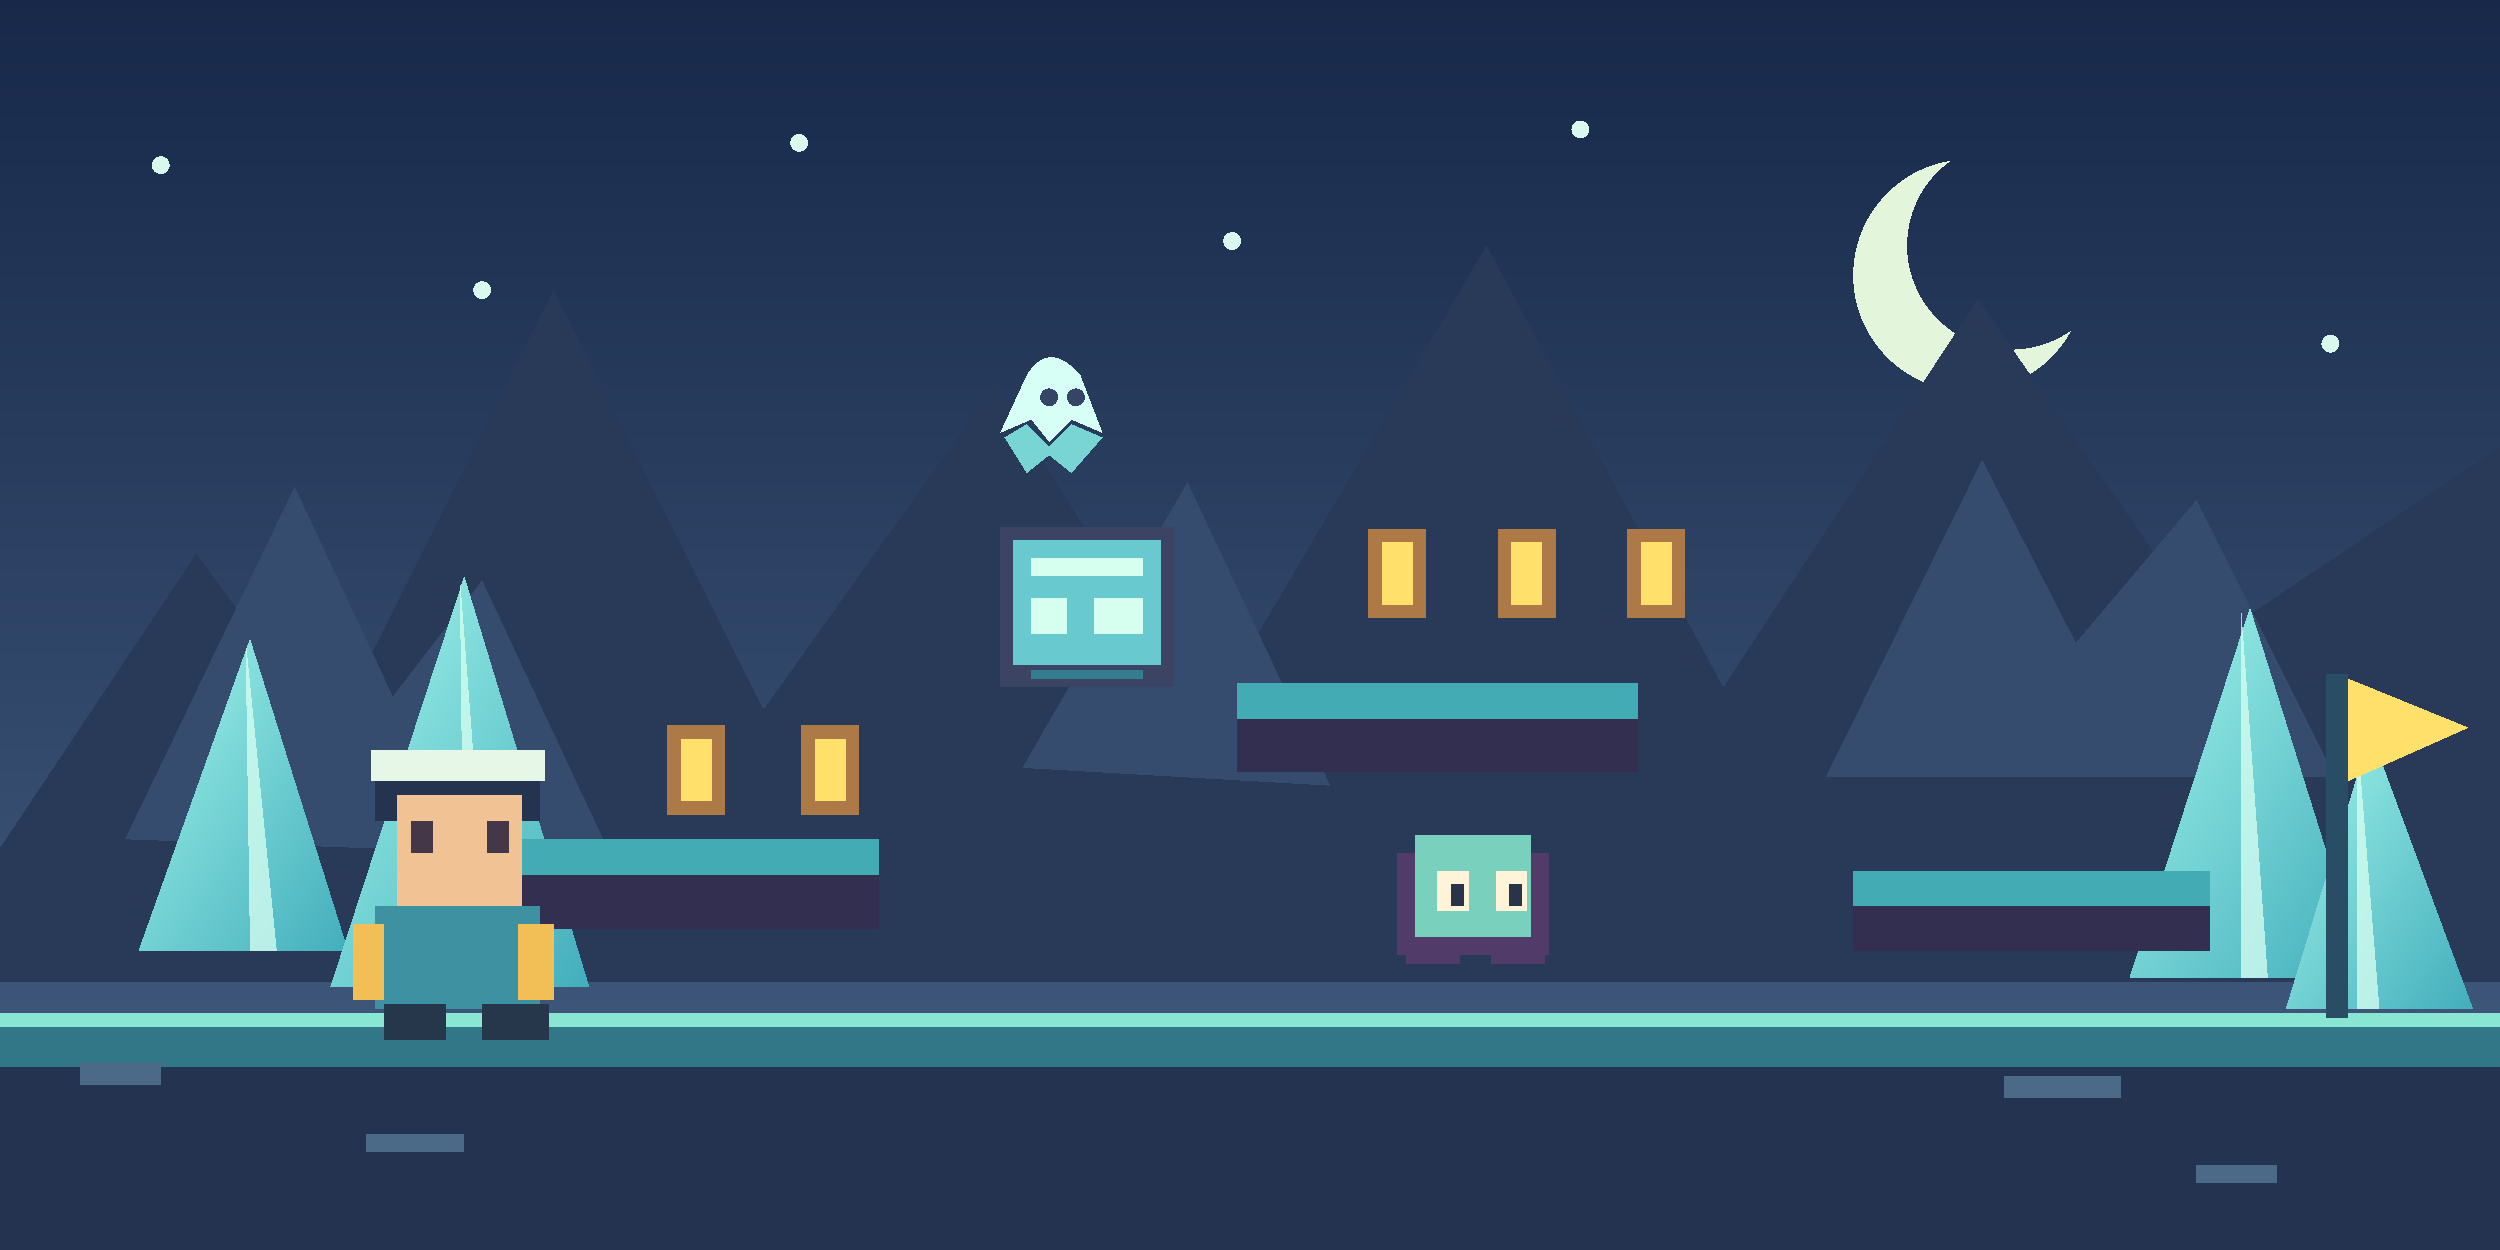
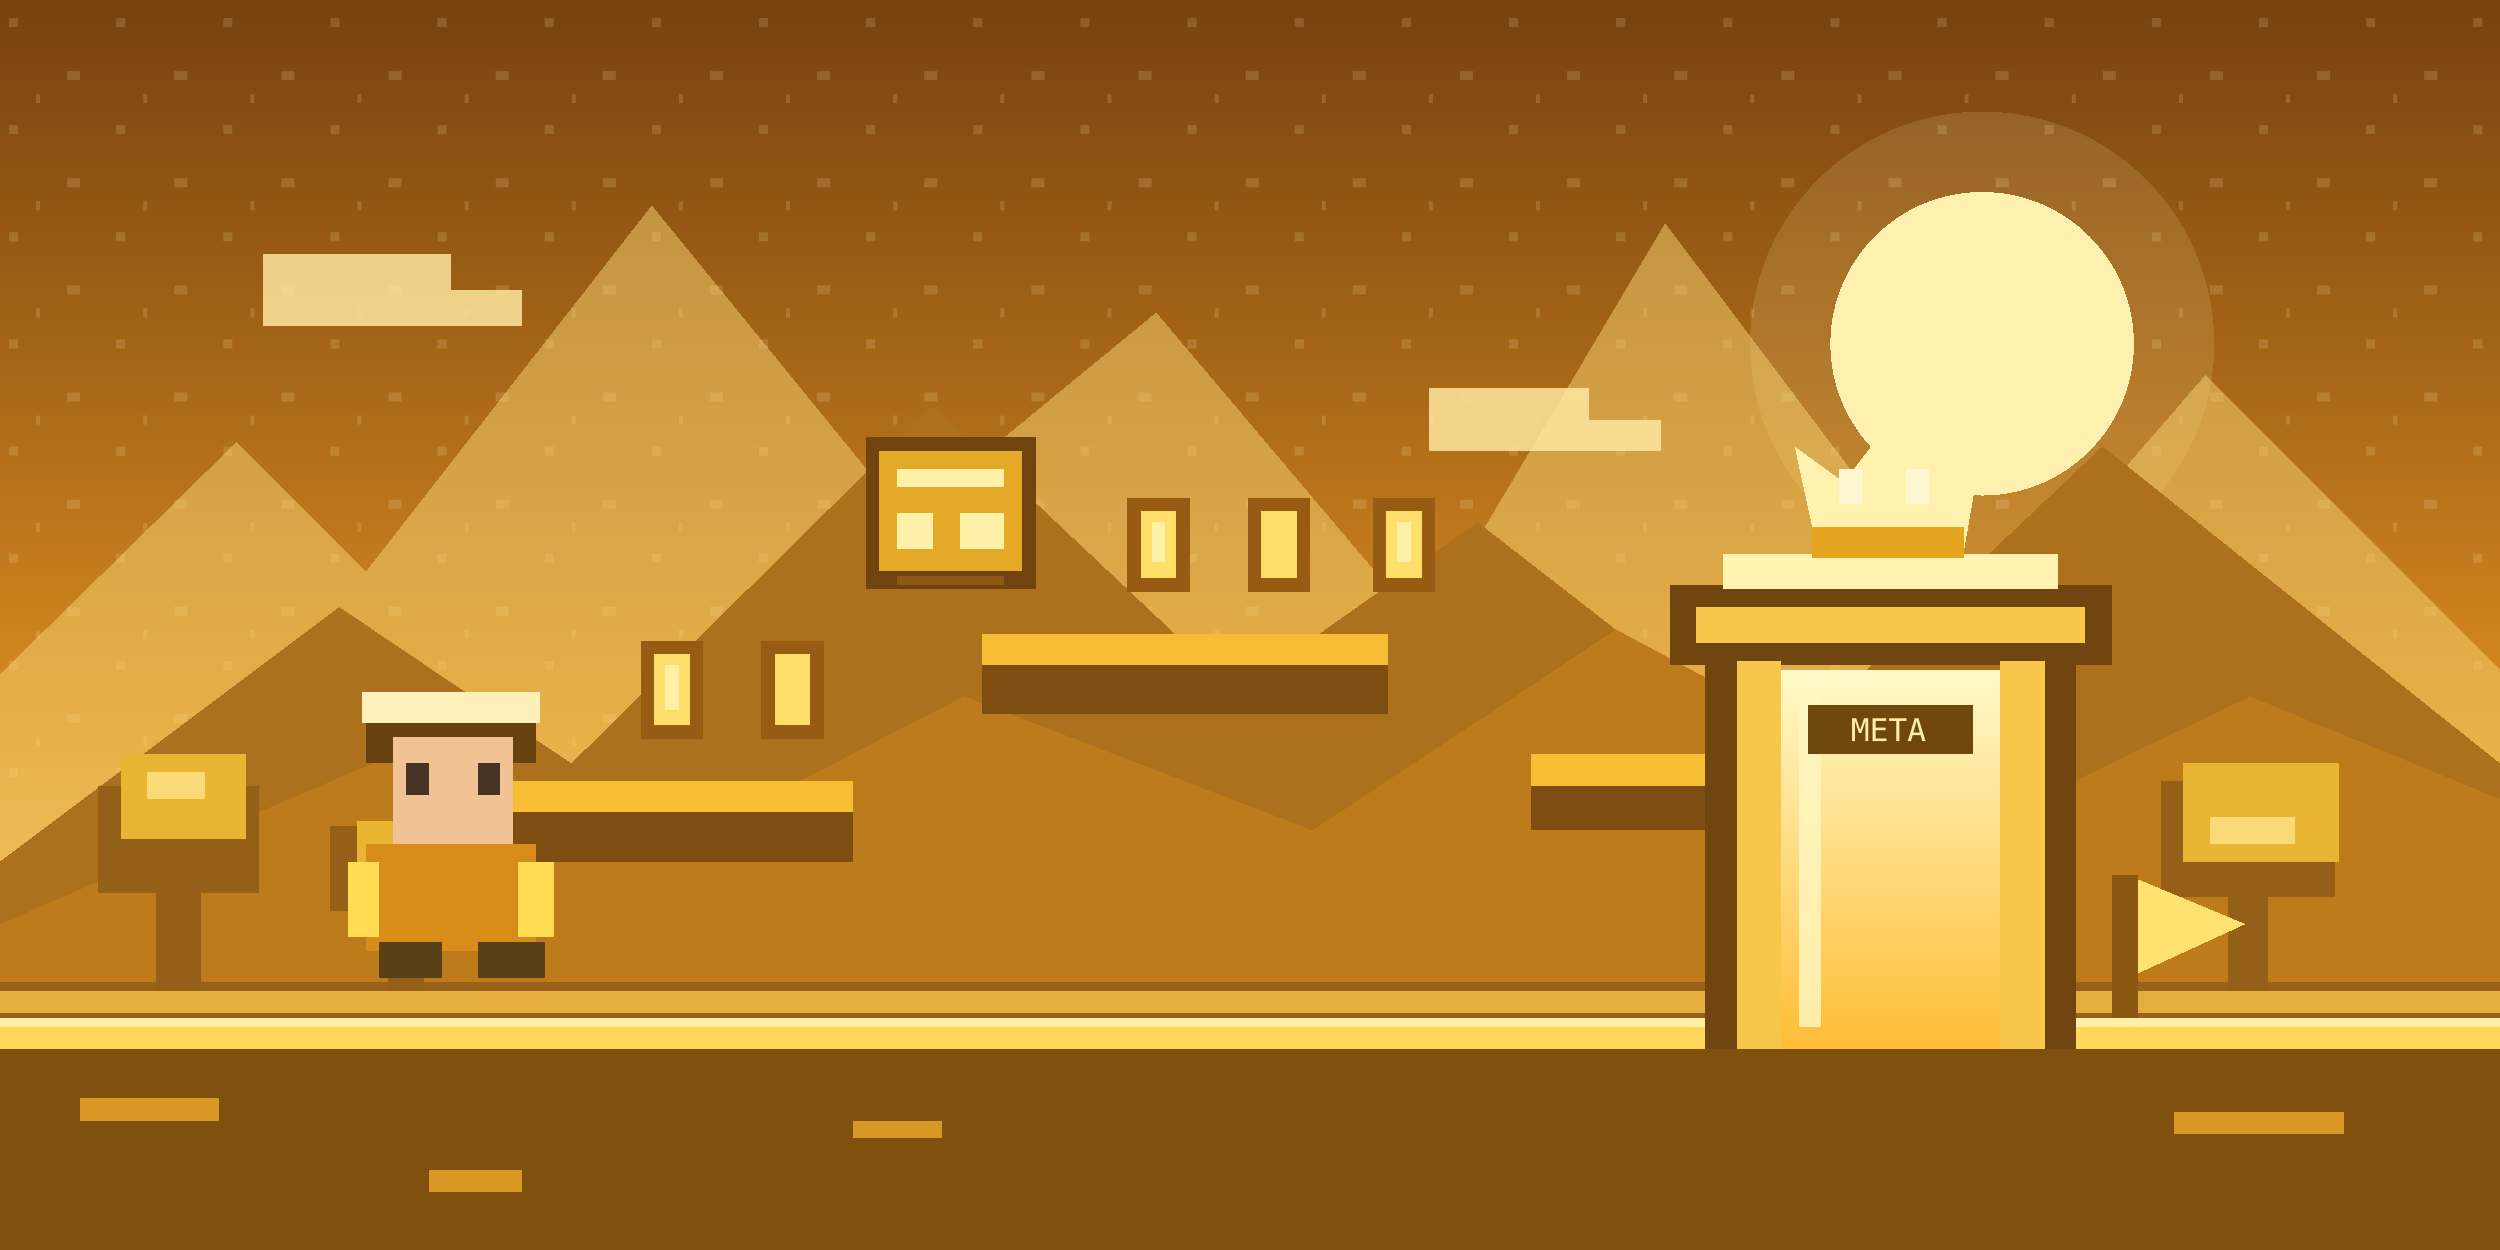
<svg xmlns="http://www.w3.org/2000/svg" width="560" height="280" viewBox="0 0 560 280" shape-rendering="crispEdges">
  <defs>
-     <linearGradient id="cave-sky" x2="0" y2="1">
-       <stop stop-color="#172849" />
-       <stop offset="1" stop-color="#466083" />
+     <linearGradient id="gold-sky" x2="0" y2="1">
+       <stop stop-color="#75410e" />
+       <stop offset=".58" stop-color="#d88b20" />
+       <stop offset="1" stop-color="#ffe18a" />
    </linearGradient>
-     <linearGradient id="crystal" x1="0" y1="0" x2="1" y2="1">
-       <stop stop-color="#a2f5eb" />
-       <stop offset="1" stop-color="#43aebc" />
+     <linearGradient id="gate-glow" x2="0" y2="1">
+       <stop stop-color="#fff9c9" />
+       <stop offset="1" stop-color="#ffbd36" />
    </linearGradient>
+     <pattern id="grain" width="24" height="24" patternUnits="userSpaceOnUse">
+       <path d="M2 5h2M15 17h3M8 22h1" stroke="#fff2bd" stroke-opacity=".16" stroke-width="2" />
+     </pattern>
  </defs>
-   <path fill="url(#cave-sky)" d="M0 0h560v280H0z" />
-   <g fill="#d9f9ee">
-     <circle cx="36" cy="37" r="2" />
-     <circle cx="108" cy="65" r="2" />
-     <circle cx="179" cy="32" r="2" />
-     <circle cx="276" cy="54" r="2" />
-     <circle cx="354" cy="29" r="2" />
-     <circle cx="522" cy="77" r="2" />
+   <path fill="url(#gold-sky)" d="M0 0h560v280H0z" />
+   <path fill="url(#grain)" d="M0 0h560v280H0z" />
+   <circle cx="444" cy="77" r="52" fill="#ffedac" opacity=".14" />
+   <circle cx="444" cy="77" r="34" fill="#fff0b0" />
+   <path fill="#f8d875" d="M0 151 53 99l29 29 64-82 57 70 56-46 60 71 54-91 70 93 51-59 66 66v82H0z" opacity=".48" />
+   <path fill="#ad711d" d="m0 193 76-57 52 35 81-80 68 64 54-38 67 52 73-69 89 71v57H0z" />
+   <path fill="#bd7b1c" d="m0 207 88-38 56 24 72-37 78 30 68-45 82 44 60-29 56 23v49H0z" />
+   <g fill="#ffe8a0" opacity=".83">
+     <path d="M59 57h42v8H59zm0 8h58v8H59zm261 22h36v7h-36zm0 7h52v7h-52z" />
  </g>
-   <path fill="#e3f6db" d="M437 36a26 26 0 1 0 27 38 22 22 0 1 1-27-38z" />
-   <path fill="#293958" d="M0 190 44 124l30 41 50-100 47 94 52-73 47 76 63-107 53 99 57-87 53 76 64-43v120H0z" />
-   <path fill="#364c6e" d="m28 188 38-79 22 47 20-26 29 62zm201-16 37-64 32 68zm180 2 35-71 21 41 27-32 31 62z" />
-   <g fill="url(#crystal)">
-     <path d="m31 213 25-70 22 70z" />
-     <path d="m74 221 30-92 28 92z" />
-     <path d="m477 219 27-83 26 83z" />
-     <path d="m512 226 19-62 23 62z" />
+   <g fill="#895414" opacity=".68">
+     <path d="M0 220h560v60H0z" />
+     <path d="M0 222h560v5H0z" fill="#f8c54c" />
  </g>
-   <g fill="#d7fff1" opacity=".76">
-     <path d="m55 143 7 70h-6z" />
-     <path d="m103 129 7 92h-6z" />
-     <path d="m502 136 6 83h-6z" />
-     <path d="m528 164 5 62h-5z" />
+   <g fill="#946017">
+     <path d="M35 173h10v49H35zm-13 3h36v24H22zM87 188h8v34h-8zm-13-3h35v19H74zM499 177h9v45h-9zm-15-2h39v26h-39z" />
  </g>
-   <path fill="#24334f" d="M0 236h560v44H0z" />
-   <path fill="#327788" d="M0 227h560v12H0z" />
-   <path fill="#89e6d3" d="M0 227h560v3H0z" />
-   <g fill="#4b6a87">
-     <path d="M18 238h18v5H18zm64 16h22v4H82zm367-13h26v5h-26zM492 261h18v4h-18z" />
+   <g fill="#e9b533">
+     <path d="M27 169h28v19H27zm53 15h31v17H80zm409-13h35v22h-35z" />
  </g>
-   <g fill="#332f50">
-     <path d="M101 192h96v16h-96z" />
-     <path d="M277 157h90v16h-90z" />
-     <path d="M415 199h80v14h-80z" />
+   <g fill="#ffe58a" opacity=".8">
+     <path d="M33 173h13v6H33zm55 19h16v5H88zm407-9h19v6h-19z" />
  </g>
-   <g fill="#43abb4">
-     <path d="M101 188h96v8h-96z" />
-     <path d="M277 153h90v8h-90z" />
-     <path d="M415 195h80v8h-80z" />
+   <g fill="#80500f">
+     <path d="M0 235h560v45H0z" />
+     <path d="M0 229h560v10H0z" />
  </g>
-   <g fill="#ffe06b" stroke="#ad7a47" stroke-width="3">
-     <path d="M151 164v17h10v-17zm30 0v17h10v-17zm127-44v17h10v-17zm29 0v17h10v-17zm29 0v17h10v-17z" />
+   <path fill="#ffd75a" d="M0 228h560v7H0z" />
+   <path fill="#fff0a8" d="M0 228h560v2H0z" />
+   <g fill="#d99824">
+     <path d="M18 246h31v5H18zm78 16h21v5H96zm391-13h38v5h-38zM191 251h20v4h-20z" />
  </g>
-   <g transform="translate(224 118)">
-     <path fill="#3b4563" d="M0 0h39v36H0z" />
-     <path fill="#68c9ce" d="M3 3h33v28H3z" />
-     <path fill="#d6fff0" d="M7 7h25v4H7zm0 9h8v8H7zm14 0h11v8H21z" />
-     <path fill="#347d91" d="M7 32h25v2H7z" />
+   <g fill="#7d4d11">
+     <path d="M112 180h79v13h-79z" />
+     <path d="M220 147h91v13h-91z" />
+     <path d="M343 174h76v12h-76z" />
  </g>
-   <g transform="translate(79 163)">
-     <path fill="#24334f" d="M5 8h37v13H5z" />
-     <path fill="#f1c394" d="M10 15h28v26H10z" />
-     <path fill="#433748" d="M13 21h5v7h-5zm17 0h5v7h-5z" />
-     <path fill="#3d91a0" d="M5 40h37v23H5z" />
-     <path fill="#f2bf57" d="M0 44h7v17H0zm37 0h8v17h-8z" />
-     <path fill="#26374c" d="M7 62h14v8H7zm22 0h15v8H29z" />
-     <path fill="#e7f7e7" d="M4 5h39v7H4z" />
+   <g fill="#f6bd35">
+     <path d="M112 175h79v7h-79z" />
+     <path d="M220 142h91v7h-91z" />
+     <path d="M343 169h76v7h-76z" />
  </g>
-   <g transform="translate(310 179)">
-     <path fill="#513b68" d="M3 12h34v23H3z" />
-     <path fill="#79d0bd" d="M7 8h26v23H7z" />
-     <path fill="#fff4d7" d="M12 16h7v9h-7zm13 0h7v9h-7z" />
-     <path fill="#29334a" d="M15 19h3v5h-3zm13 0h3v5h-3z" />
-     <path fill="#513b68" d="M5 32h12v5H5zm19 0h12v5H24z" />
+   <g fill="#ffdf69" stroke="#985b13" stroke-width="3">
+     <path d="M145 145v19h11v-19zm27 0v19h11v-19zm82-32v18h11v-18zm27 0v18h11v-18zm28 0v18h11v-18z" />
  </g>
-   <g transform="translate(221 79)" fill="#d7fff5">
-     <path d="M9 5q5-8 12 0l5 13-7-3-5 5-4-5-7 3z" />
-     <circle cx="14" cy="10" r="2" fill="#344565" />
-     <circle cx="20" cy="10" r="2" fill="#344565" />
-     <path d="M4 19l5-3 5 5 5-5 7 3-7 8-5-4-5 4z" fill="#78d5d4" />
+   <g fill="#fff0a8">
+     <path d="M149 149h3v10h-3zm109-32h3v9h-3zm55 0h3v9h-3z" />
  </g>
-   <g fill="#294d64">
-     <path d="M521 151h5v77h-5z" />
-     <path d="m526 152 27 11-27 12z" fill="#ffe06b" />
+   <g transform="translate(194 98)">
+     <path fill="#70430f" d="M0 0h38v34H0z" />
+     <path fill="#e4a927" d="M3 3h32v27H3z" />
+     <path fill="#fff0a8" d="M7 7h24v4H7zm0 10h8v8H7zm14 0h10v8H21z" />
+     <path fill="#8e5a13" d="M7 31h24v2H7z" />
+   </g>
+   <g transform="translate(78 151)">
+     <path fill="#684111" d="M4 7h38v13H4z" />
+     <path fill="#f1c394" d="M10 14h27v25H10z" />
+     <path fill="#493324" d="M13 20h5v7h-5zm16 0h5v7h-5z" />
+     <path fill="#d88c19" d="M4 38h38v24H4z" />
+     <path fill="#ffdc51" d="M0 42h7v17H0zm38 0h8v17h-8z" />
+     <path fill="#594018" d="M7 60h14v8H7zm22 0h15v8H29z" />
+     <path fill="#fff0bb" d="M3 4h40v7H3z" />
+   </g>
+   <g transform="translate(382 119)">
+     <path fill="#71450f" d="M0 25h17v91H0zm66 0h17v91H66zM-8 12h99v18H-8z" />
+     <path fill="#f7c74b" d="M7 29h10v87H7zm59 0h10v87H66zM-2 17h87v8H-2z" />
+     <path fill="url(#gate-glow)" d="M17 31h49v85H17z" />
+     <path fill="#fff6c1" d="M21 36h5v75h-5z" opacity=".82" />
+     <path fill="#fff3b1" d="M4 5h75v8H4z" />
+     <path fill="#70480d" d="M23 39h37v11H23z" />
+     <text x="41" y="47" fill="#fff0a8" font-family="monospace" font-size="7" text-anchor="middle">META</text>
+   </g>
+   <g transform="translate(402 82)">
+     <path fill="#fff1ae" d="m0 18 11 8 10-13 9 13 12-8-4 23H5z" />
+     <path fill="#e6a51f" d="M4 36h34v7H4z" />
+     <path fill="#fff7d1" d="M10 23h5v8h-5zm15 0h5v8h-5z" />
+   </g>
+   <g fill="#8b5813">
+     <path d="M473 196h6v32h-6z" />
+     <path d="m479 197 24 10-24 11z" fill="#ffe171" />
  </g>
</svg>
